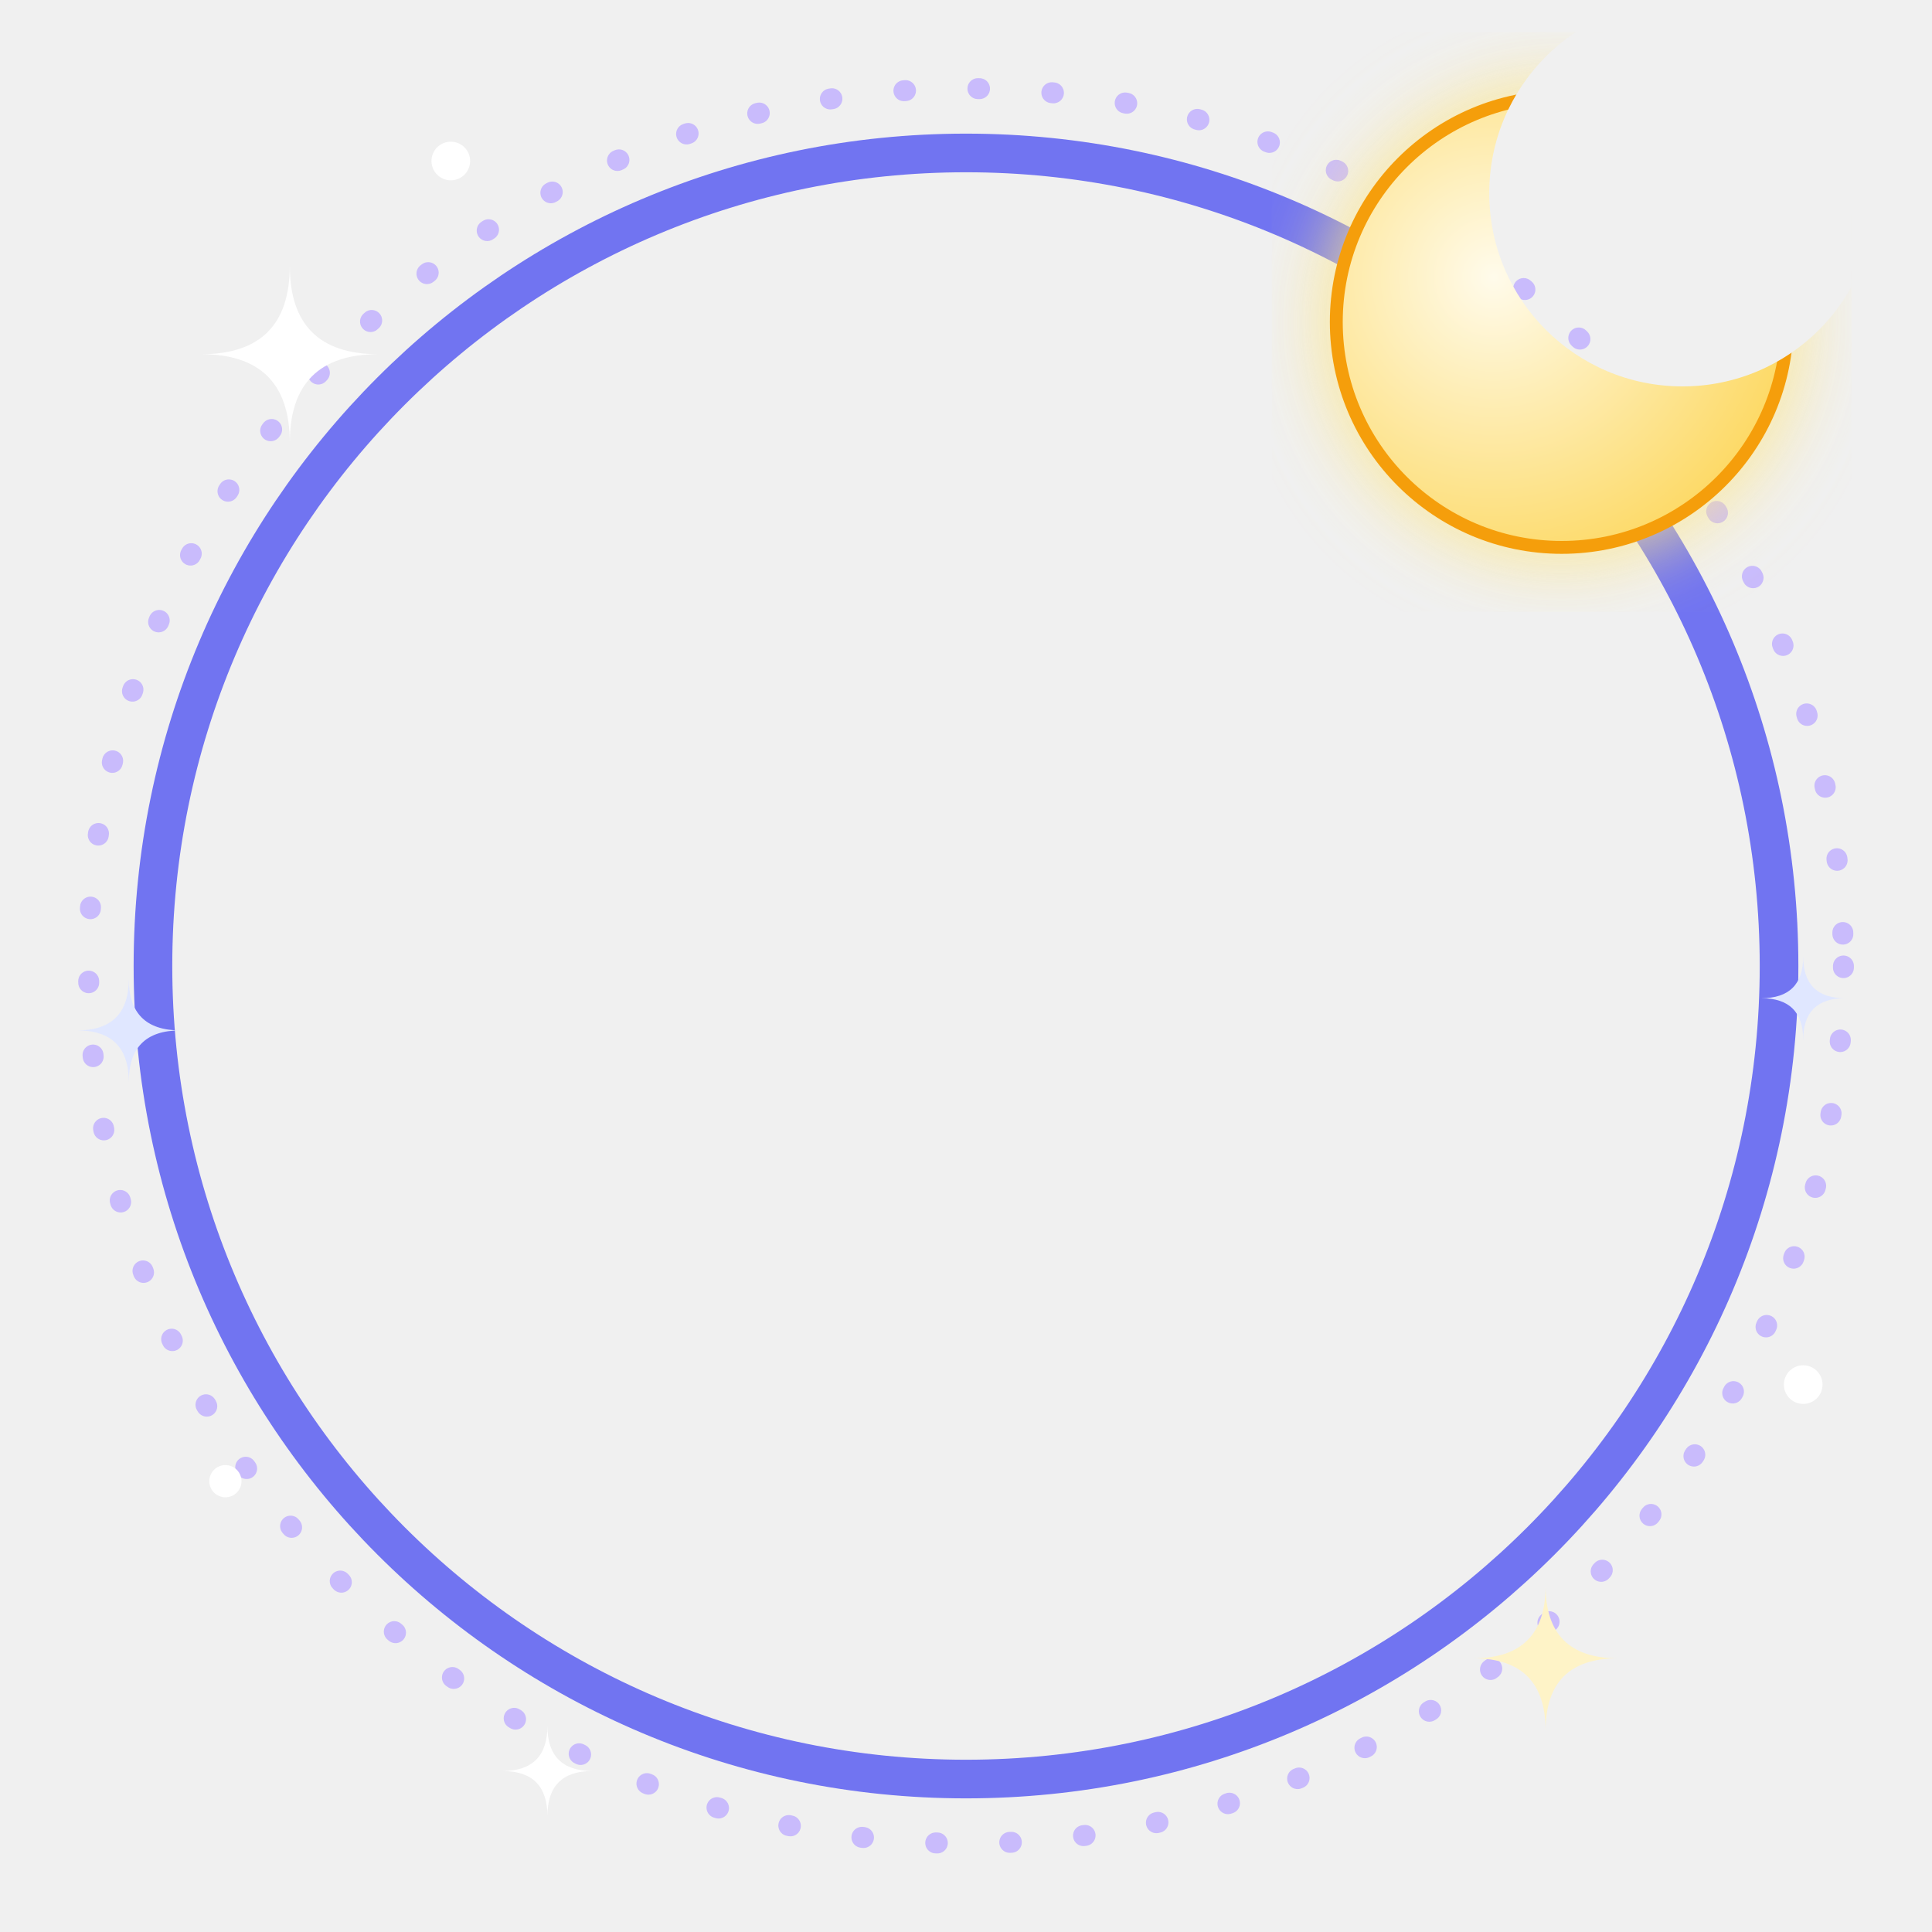
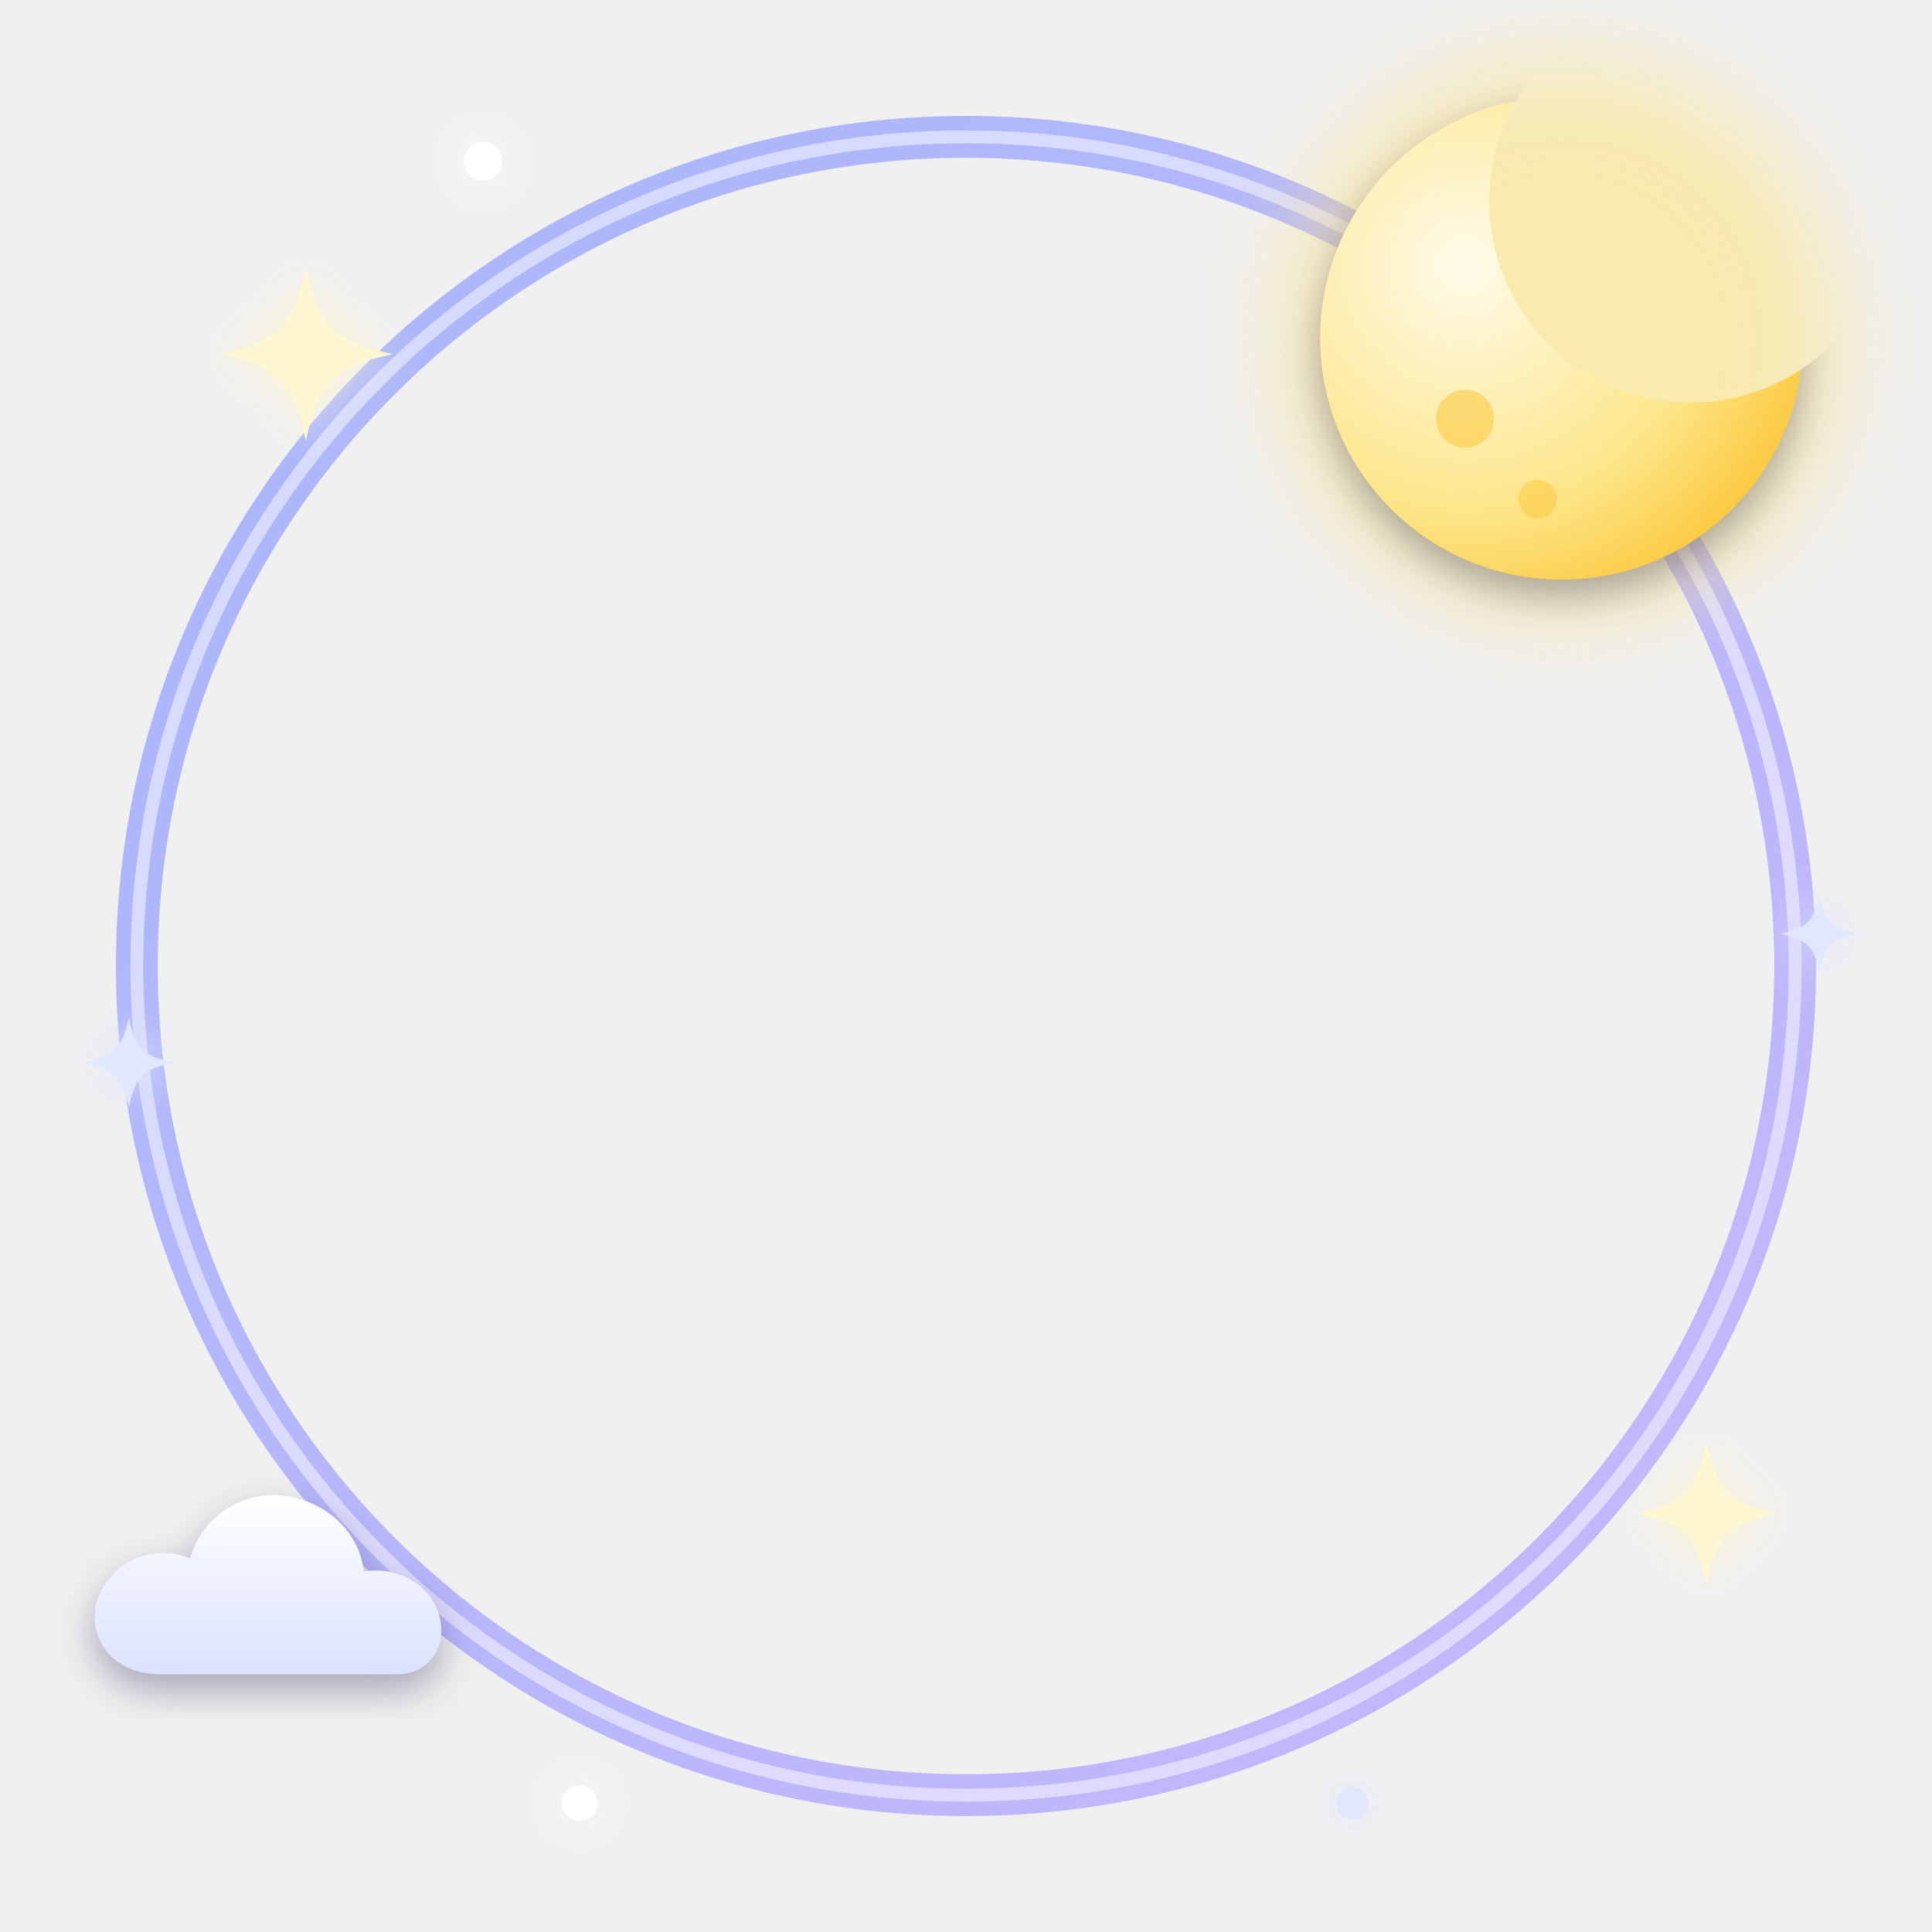
<svg xmlns="http://www.w3.org/2000/svg" viewBox="0 0 120 120" width="120" height="120">
  <defs>
+     <linearGradient id="orbit" x1="0" y1="0" x2="1" y2="1">
+       <stop offset="0" stop-color="#a5b4fc" />
+       <stop offset="1" stop-color="#c4b5fd" />
+     </linearGradient>
+     <radialGradient id="m" cx="0.3" cy="0.35" r="0.85">
+       <stop offset="0" stop-color="#fffbeb" />
+       <stop offset="0.6" stop-color="#fde68a" />
+       <stop offset="1" stop-color="#fbbf24" />
+     </radialGradient>
+     <linearGradient id="cloud" x1="0" y1="0" x2="0" y2="1">
+       <stop offset="0" stop-color="#ffffff" />
+       <stop offset="1" stop-color="#dbe2ff" />
+     </linearGradient>
    <mask id="cut">
      <rect width="120" height="120" fill="#fff" />
-       <circle cx="104.5" cy="12" r="12" fill="#000" />
+       <circle cx="105" cy="12.5" r="12.5" fill="#000" />
    </mask>
-     <radialGradient id="m" cx="0.35" cy="0.4" r="0.8">
-       <stop offset="0" stop-color="#fffbeb" />
-       <stop offset="1" stop-color="#fcd34d" />
-     </radialGradient>
-     <filter id="glow" x="-50%" y="-50%" width="200%" height="200%">
-       <feGaussianBlur stdDeviation="2.2" />
+     <filter id="soft" x="-40%" y="-40%" width="180%" height="180%">
+       <feGaussianBlur stdDeviation="3" />
+     </filter>
+     <filter id="gl" x="-40%" y="-40%" width="180%" height="180%" color-interpolation-filters="sRGB">
+       <feGaussianBlur in="SourceGraphic" stdDeviation="1.4" result="b" />
+       <feMerge>
+         <feMergeNode in="b" />
+         <feMergeNode in="SourceGraphic" />
+       </feMerge>
+     </filter>
+     <filter id="sh" x="-25%" y="-25%" width="150%" height="150%" color-interpolation-filters="sRGB">
+       <feGaussianBlur in="SourceAlpha" stdDeviation="1.2" />
+       <feOffset dy="1" result="b" />
+       <feFlood flood-color="#1e1b4b" flood-opacity="0.35" />
+       <feComposite in2="b" operator="in" />
+       <feMerge>
+         <feMergeNode />
+         <feMergeNode in="SourceGraphic" />
+       </feMerge>
    </filter>
  </defs>
-   <circle cx="60" cy="60" r="54.5" fill="none" stroke="#c4b5fd" stroke-width="1.3" stroke-linecap="round" stroke-dasharray="0.1 4.5" opacity="0.9" />
-   <circle cx="60" cy="60" r="50.5" fill="none" stroke="#6366f1" stroke-width="2.4" opacity="0.9" />
-   <g mask="url(#cut)">
-     <circle cx="97" cy="20" r="15" fill="#fde68a" filter="url(#glow)" opacity="0.8" />
-     <circle cx="97" cy="20" r="14" fill="url(#m)" stroke="#f59e0b" stroke-width="0.8" />
+   <circle cx="60" cy="60" r="51.5" fill="none" stroke="url(#orbit)" stroke-width="2.6" opacity="0.95" />
+   <circle cx="60" cy="60" r="51.5" fill="none" stroke="#ffffff" stroke-width="0.8" opacity="0.5" />
+   <circle cx="97" cy="21" r="17" fill="#fde68a" filter="url(#soft)" opacity="0.65" />
+   <g mask="url(#cut)" filter="url(#sh)">
+     <circle cx="97" cy="21" r="15" fill="url(#m)" />
+     <circle cx="91" cy="26" r="1.8" fill="#fbbf24" opacity="0.45" />
+     <circle cx="95.5" cy="31" r="1.2" fill="#fbbf24" opacity="0.4" />
  </g>
-   <path d="M18,16.5 Q18,22 23.5,22 Q18,22 18,27.5 Q18,22 12.5,22 Q18,22 18,16.5Z" fill="#ffffff" />
-   <path d="M8,60.8 Q8,64 11.2,64 Q8,64 8,67.2 Q8,64 4.8,64 Q8,64 8,60.8Z" fill="#e0e7ff" />
-   <path d="M96,98.5 Q96,103 100.5,103 Q96,103 96,107.5 Q96,103 91.5,103 Q96,103 96,98.5Z" fill="#fef3c7" />
-   <path d="M34,107.2 Q34,110 36.8,110 Q34,110 34,112.8 Q34,110 31.2,110 Q34,110 34,107.2Z" fill="#ffffff" />
-   <path d="M112,59.4 Q112,62 114.6,62 Q112,62 112,64.6 Q112,62 109.4,62 Q112,62 112,59.4Z" fill="#e0e7ff" />
-   <circle cx="28" cy="10" r="1.2" fill="#ffffff" />
-   <circle cx="14" cy="92" r="1" fill="#ffffff" />
-   <circle cx="112" cy="86" r="1.2" fill="#ffffff" />
+   <g filter="url(#sh)">
+     <path d="M10,104 C6.5,104 5,101 6.4,98.6 C7.6,96.6 10,96 11.8,96.8 C12.8,93.4 16.4,92 19.4,93.4 C21.2,94.2 22.4,95.8 22.6,97.6 C25.4,97.2 27.6,99.2 27.4,101.6 C27.2,103.2 26,104 24.6,104Z" fill="url(#cloud)" />
+   </g>
+   <g filter="url(#gl)">
+     <path d="M19,16.6 C19.76,20.27 20.73,21.24 24.4,22 C20.73,22.76 19.76,23.73 19,27.4 C18.24,23.73 17.27,22.76 13.6,22 C17.27,21.24 18.24,20.27 19,16.6Z" fill="#fff7d1" />
+     <path d="M106,89.6 C106.62,92.59 107.41,93.38 110.4,94 C107.41,94.62 106.62,95.41 106,98.4 C105.38,95.41 104.59,94.62 101.6,94 C104.59,93.38 105.38,92.59 106,89.6Z" fill="#fff7d1" />
+     <path d="M8,63.2 C8.39,65.1 8.9,65.61 10.8,66 C8.9,66.39 8.39,66.9 8,68.8 C7.61,66.9 7.1,66.39 5.2,66 C7.1,65.61 7.61,65.1 8,63.2Z" fill="#e0e7ff" />
+     <path d="M113,55.6 C113.34,57.23 113.77,57.66 115.4,58 C113.77,58.34 113.34,58.77 113,60.4 C112.66,58.77 112.23,58.34 110.6,58 C112.23,57.66 112.66,57.23 113,55.6Z" fill="#e0e7ff" />
+     <circle cx="30" cy="10" r="1.2" fill="#ffffff" />
+     <circle cx="36" cy="112" r="1.1" fill="#ffffff" />
+     <circle cx="84" cy="112" r="1" fill="#e0e7ff" />
+   </g>
</svg>
